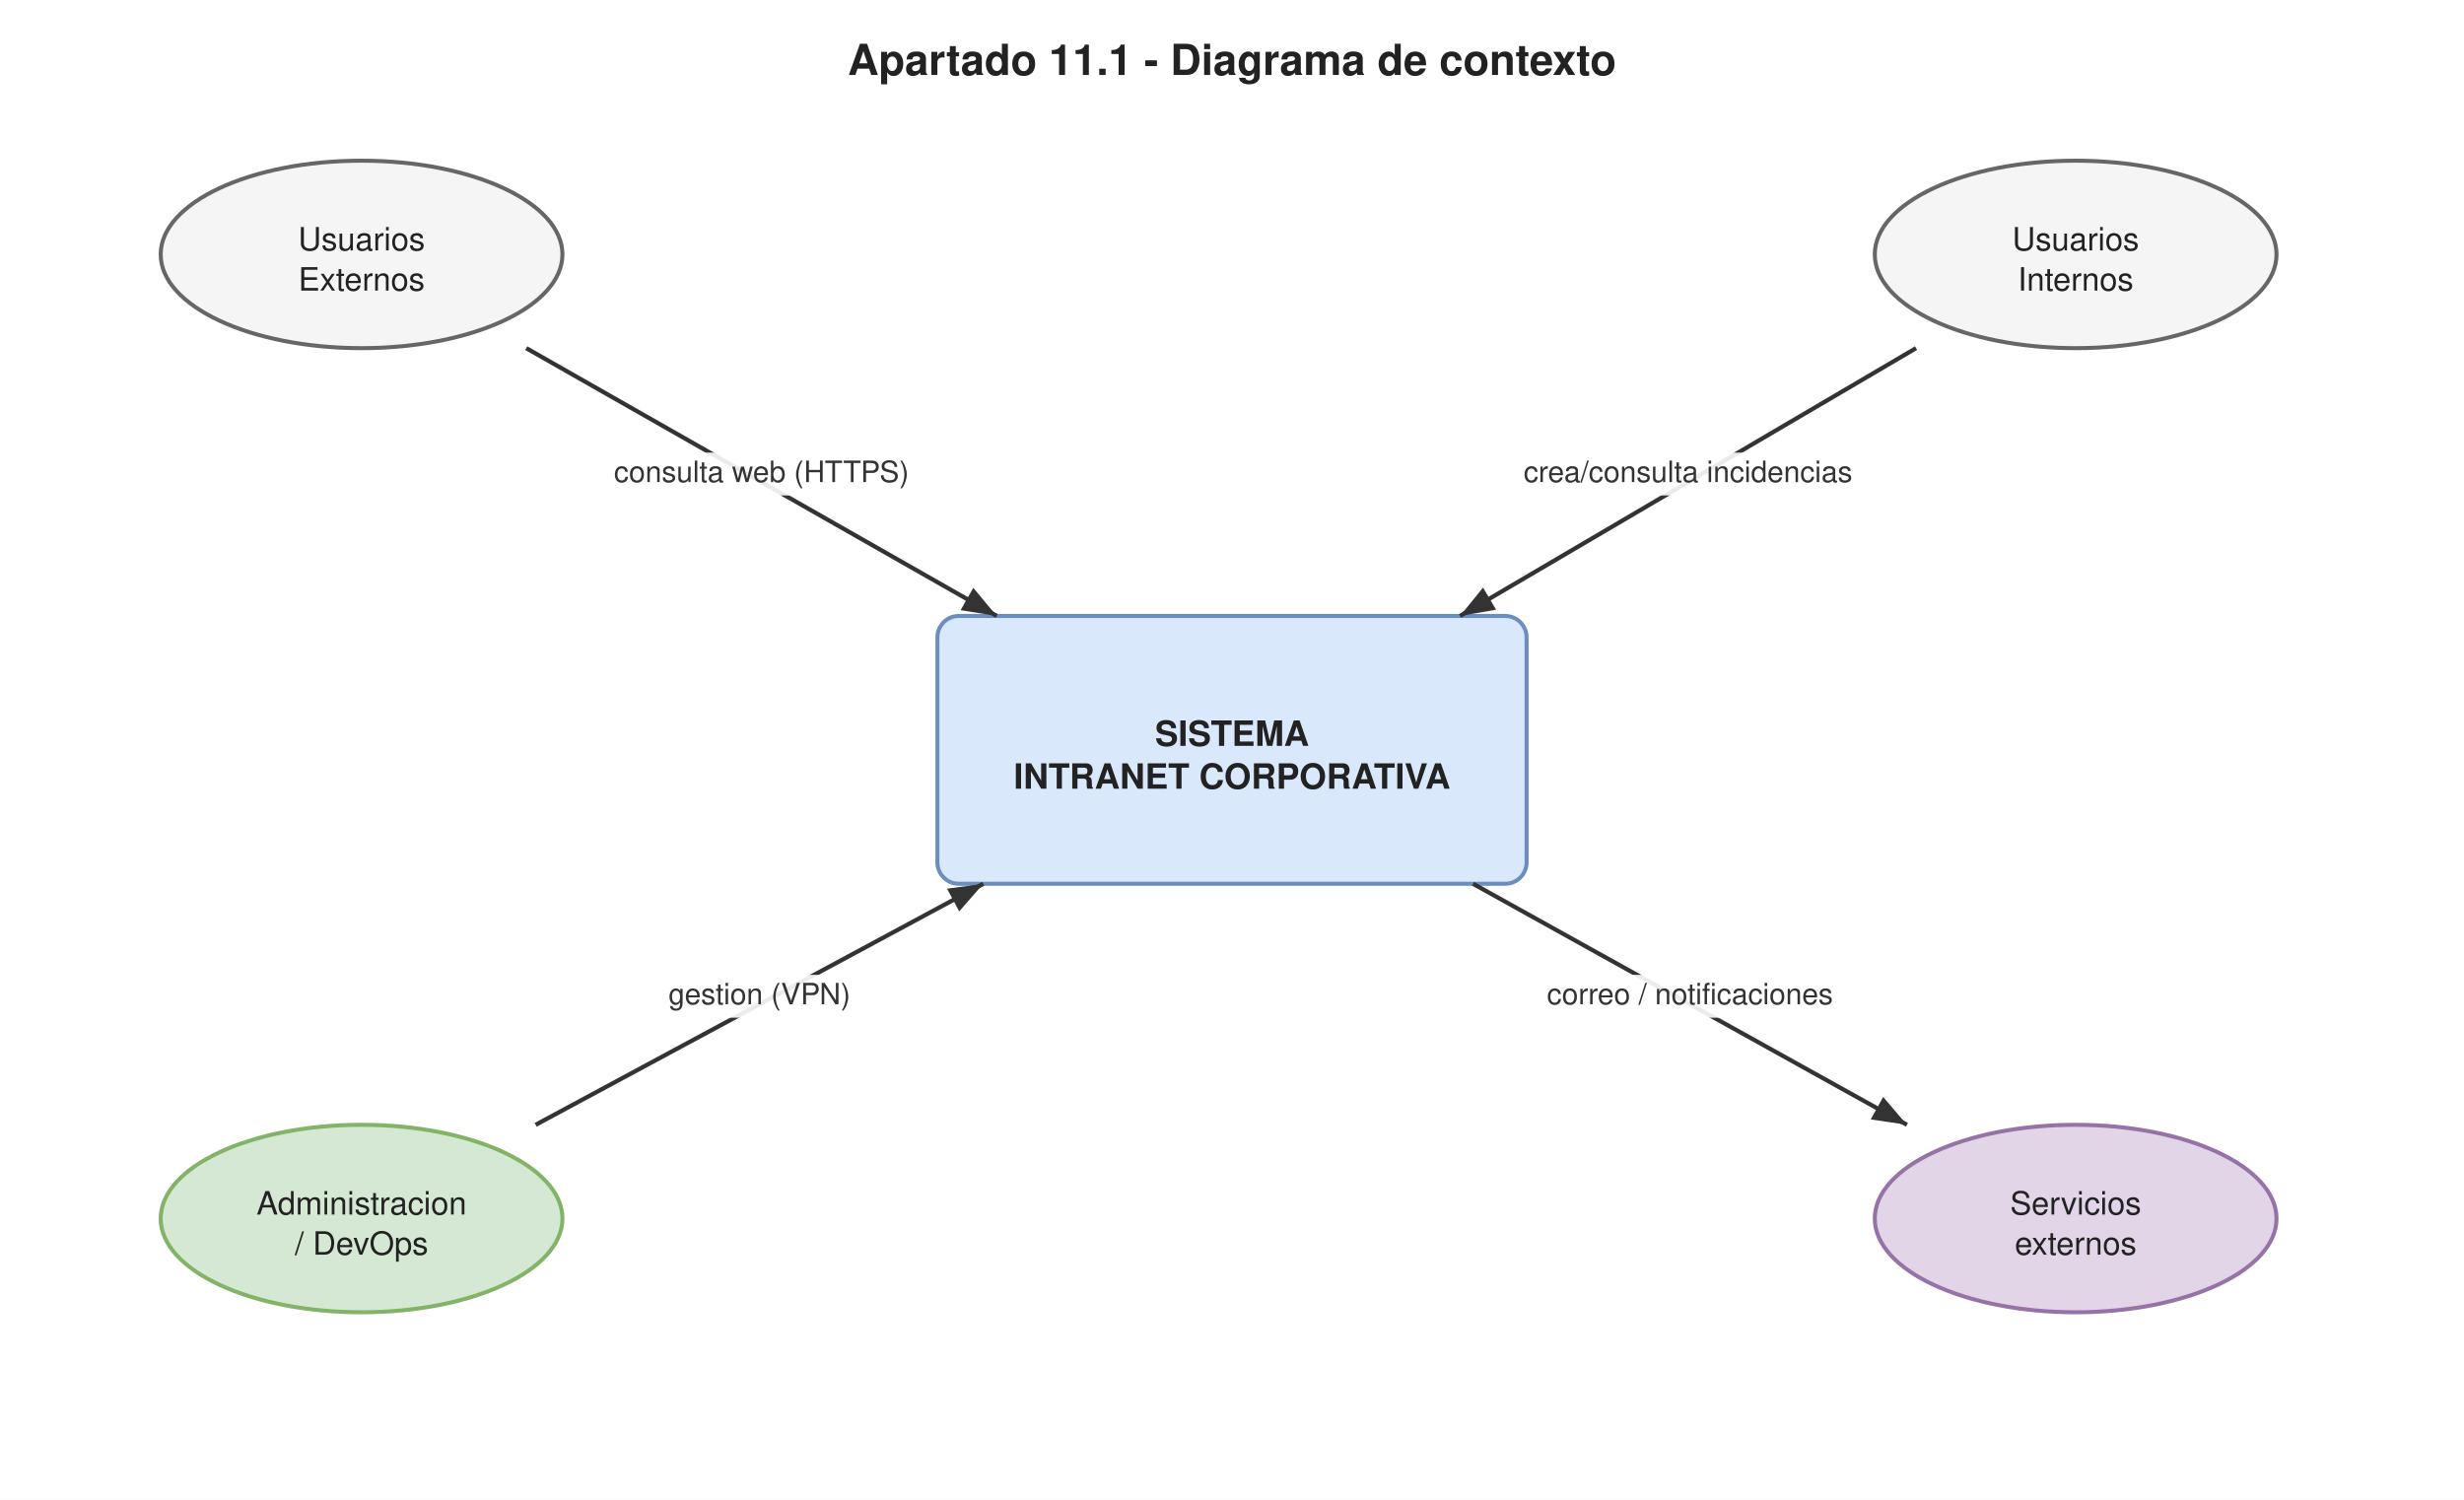
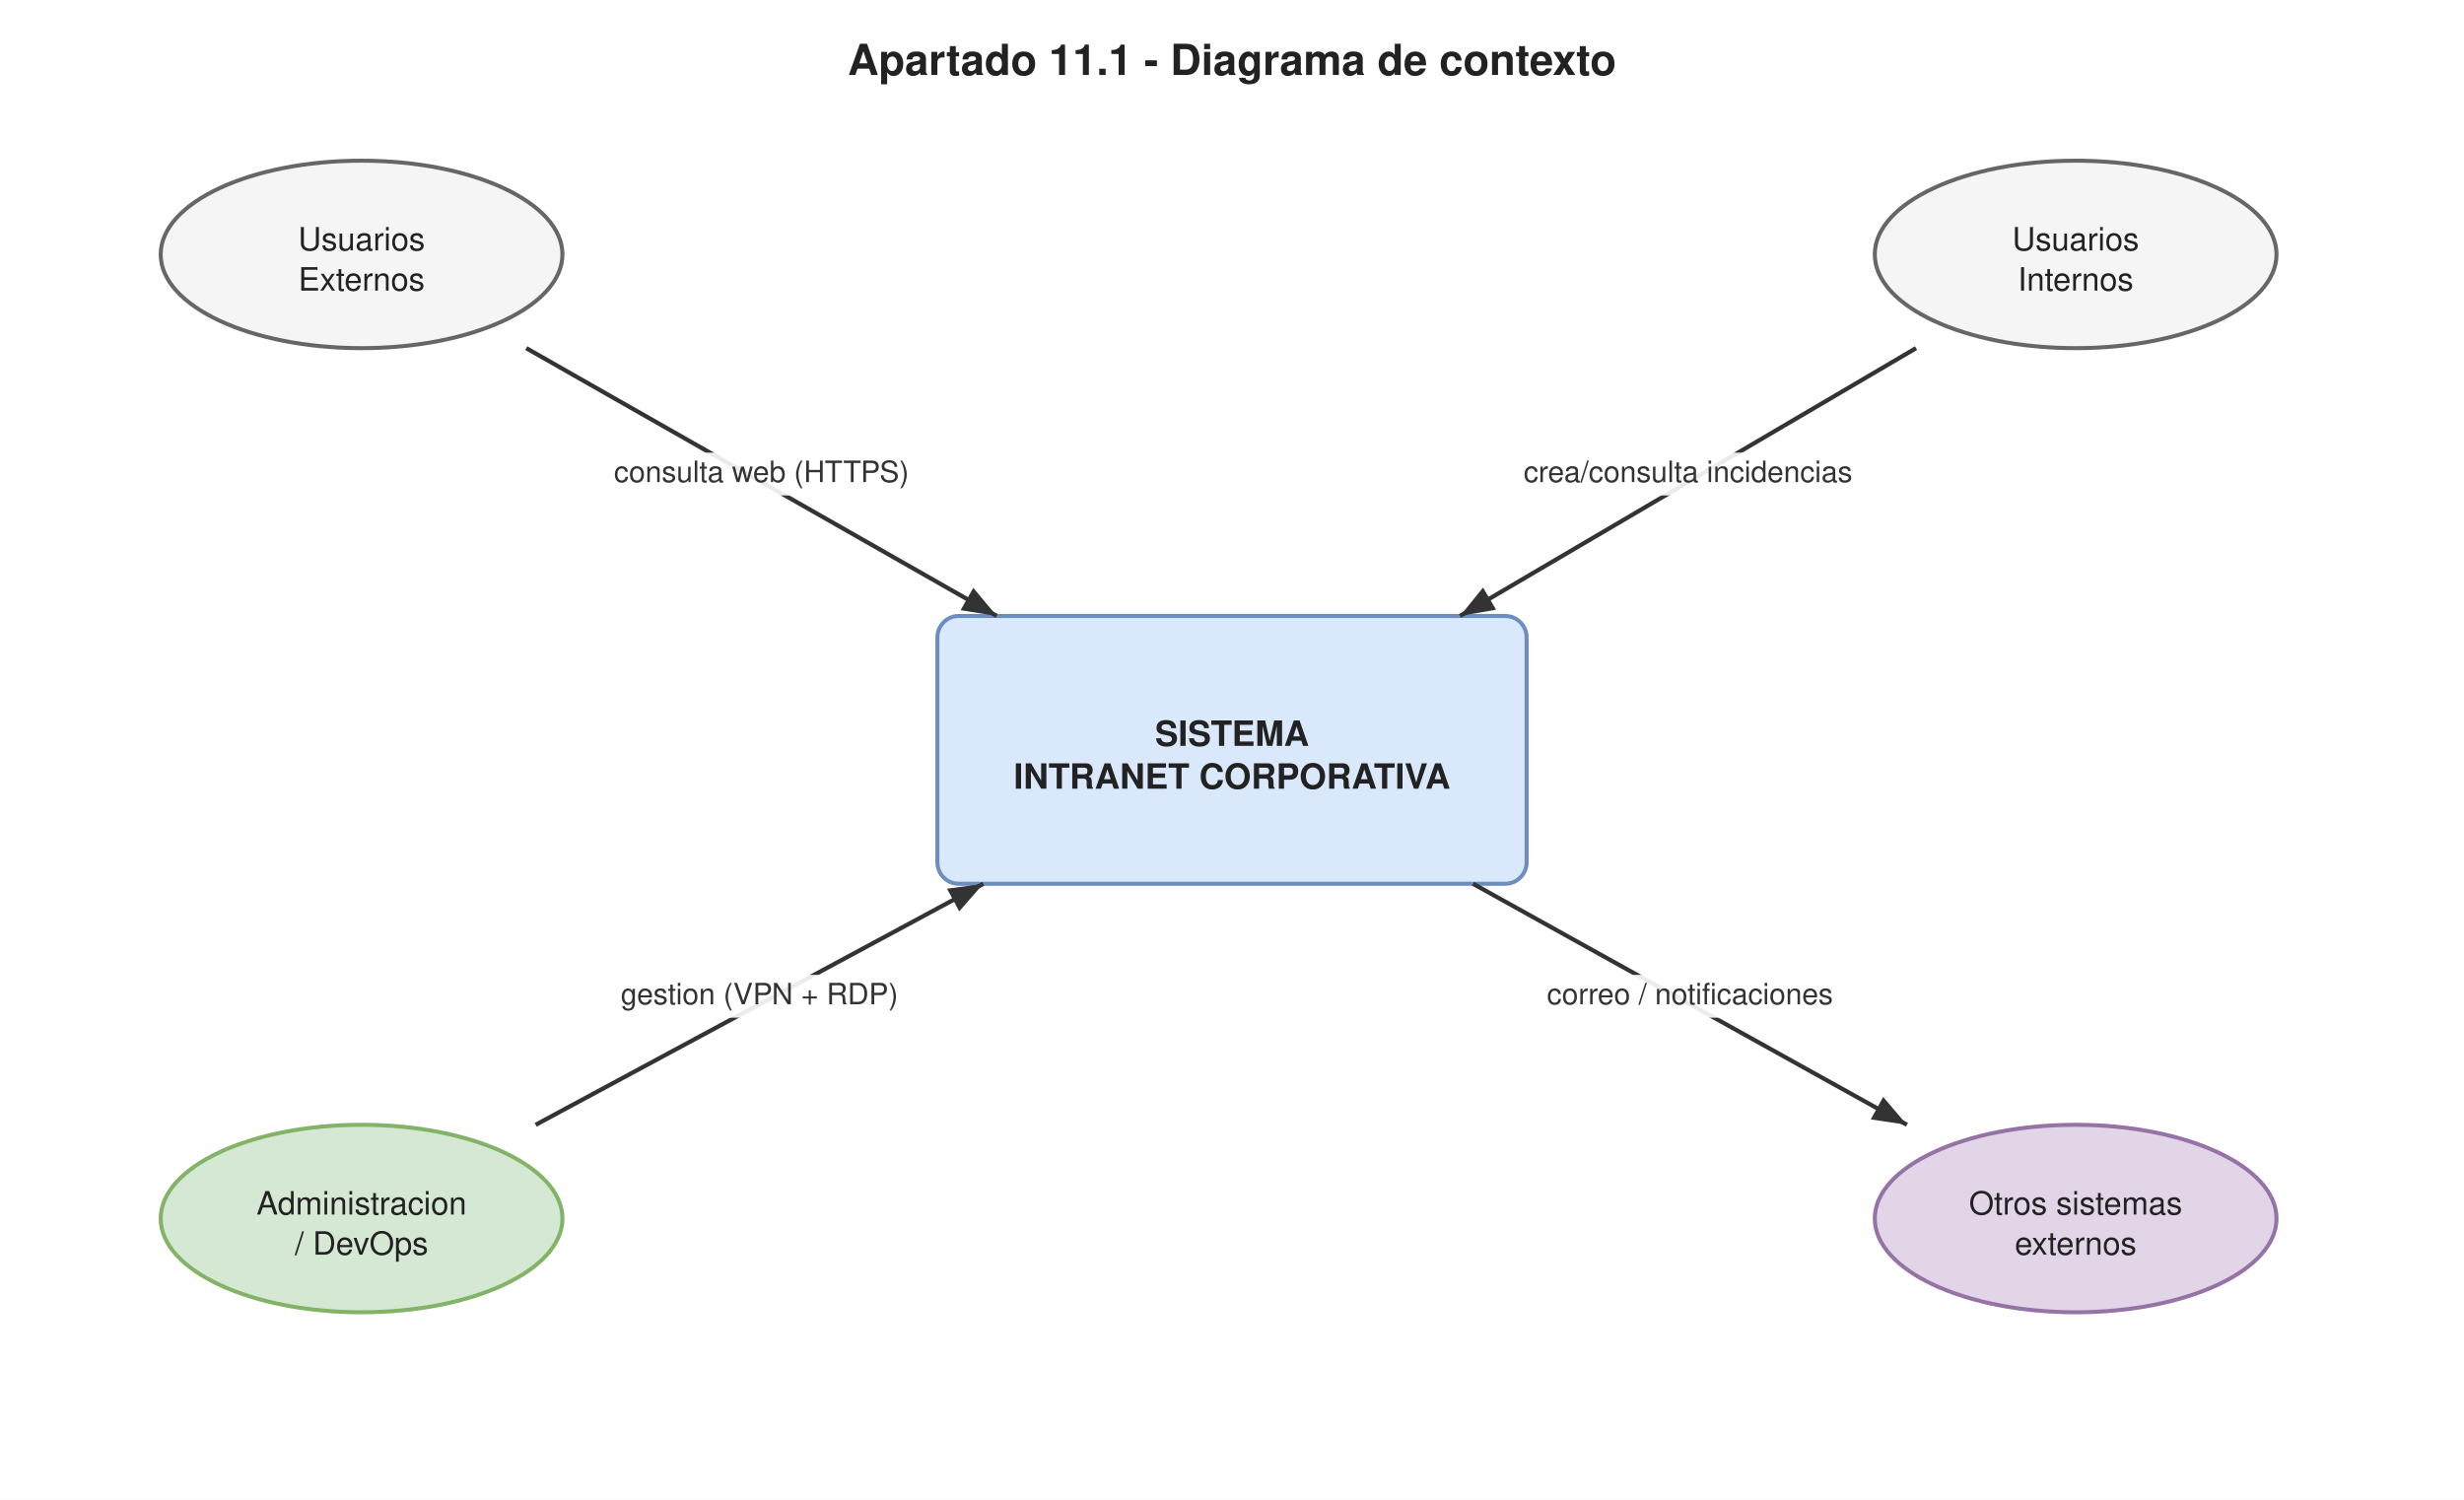
<svg xmlns="http://www.w3.org/2000/svg" width="920" height="560" viewBox="0 0 920 560" font-family="Helvetica, Arial, sans-serif">
  <defs>
    <marker id="arr" markerWidth="10" markerHeight="10" refX="8" refY="3" orient="auto" markerUnits="strokeWidth">
      <path d="M0,0 L8,3 L0,6 z" fill="#333333" />
    </marker>
  </defs>
  <rect x="0" y="0" width="920" height="560" fill="white" />
  <text x="460" y="28" text-anchor="middle" font-size="16" font-weight="bold" fill="#222">Apartado 11.1 - Diagrama de contexto</text>
  <rect x="350" y="230" width="220" height="100" rx="8" fill="#dae8fc" stroke="#6c8ebf" stroke-width="1.5" />
  <text x="460" y="278.5" text-anchor="middle" font-size="13" font-weight="bold" fill="#222">SISTEMA</text>
  <text x="460" y="294.5" text-anchor="middle" font-size="13" font-weight="bold" fill="#222">INTRANET CORPORATIVA</text>
  <ellipse cx="135" cy="95" rx="75" ry="35" fill="#f5f5f5" stroke="#666666" stroke-width="1.5" />
  <text x="135" y="93.5" text-anchor="middle" font-size="12" fill="#222">Usuarios</text>
  <text x="135" y="108.5" text-anchor="middle" font-size="12" fill="#222">Externos</text>
  <ellipse cx="775" cy="95" rx="75" ry="35" fill="#f5f5f5" stroke="#666666" stroke-width="1.5" />
  <text x="775" y="93.5" text-anchor="middle" font-size="12" fill="#222">Usuarios</text>
  <text x="775" y="108.5" text-anchor="middle" font-size="12" fill="#222">Internos</text>
  <ellipse cx="135" cy="455" rx="75" ry="35" fill="#d5e8d4" stroke="#82b366" stroke-width="1.5" />
  <text x="135" y="453.5" text-anchor="middle" font-size="12" fill="#222">Administracion</text>
  <text x="135" y="468.5" text-anchor="middle" font-size="12" fill="#222">/ DevOps</text>
  <ellipse cx="775" cy="455" rx="75" ry="35" fill="#e1d5e7" stroke="#9673a6" stroke-width="1.5" />
-   <text x="775" y="453.5" text-anchor="middle" font-size="12" fill="#222">Servicios</text>
+   <text x="775" y="453.5" text-anchor="middle" font-size="12" fill="#222">Otros sistemas</text>
  <text x="775" y="468.5" text-anchor="middle" font-size="12" fill="#222">externos</text>
  <line x1="196.486" y1="130" x2="372.162" y2="230" stroke="#333333" stroke-width="1.6" marker-end="url(#arr)" />
  <rect x="214.324" y="169" width="140" height="16" fill="white" stroke="none" opacity="0.9" />
  <text x="284.324" y="180" text-anchor="middle" font-size="11" fill="#333333">consulta web (HTTPS)</text>
  <line x1="715.405" y1="130" x2="545.135" y2="230" stroke="#333333" stroke-width="1.6" marker-end="url(#arr)" />
  <rect x="542.77" y="169" width="175" height="16" fill="white" stroke="none" opacity="0.9" />
  <text x="630.27" y="180" text-anchor="middle" font-size="11" fill="#333333">crea/consulta incidencias</text>
  <line x1="200" y1="420" x2="367.143" y2="330" stroke="#333333" stroke-width="1.6" marker-end="url(#arr)" />
-   <rect x="238.071" y="364" width="91" height="16" fill="white" stroke="none" opacity="0.9" />
-   <text x="283.571" y="375" text-anchor="middle" font-size="11" fill="#333333">gestion (VPN)</text>
+   <rect x="217.071" y="364" width="133" height="16" fill="white" stroke="none" opacity="0.9" />
+   <text x="283.571" y="375" text-anchor="middle" font-size="11" fill="#333333">gestion (VPN + RDP)</text>
  <line x1="550" y1="330" x2="712" y2="420" stroke="#333333" stroke-width="1.6" marker-end="url(#arr)" />
  <rect x="550.5" y="364" width="161" height="16" fill="white" stroke="none" opacity="0.9" />
  <text x="631" y="375" text-anchor="middle" font-size="11" fill="#333333">correo / notificaciones</text>
</svg>
